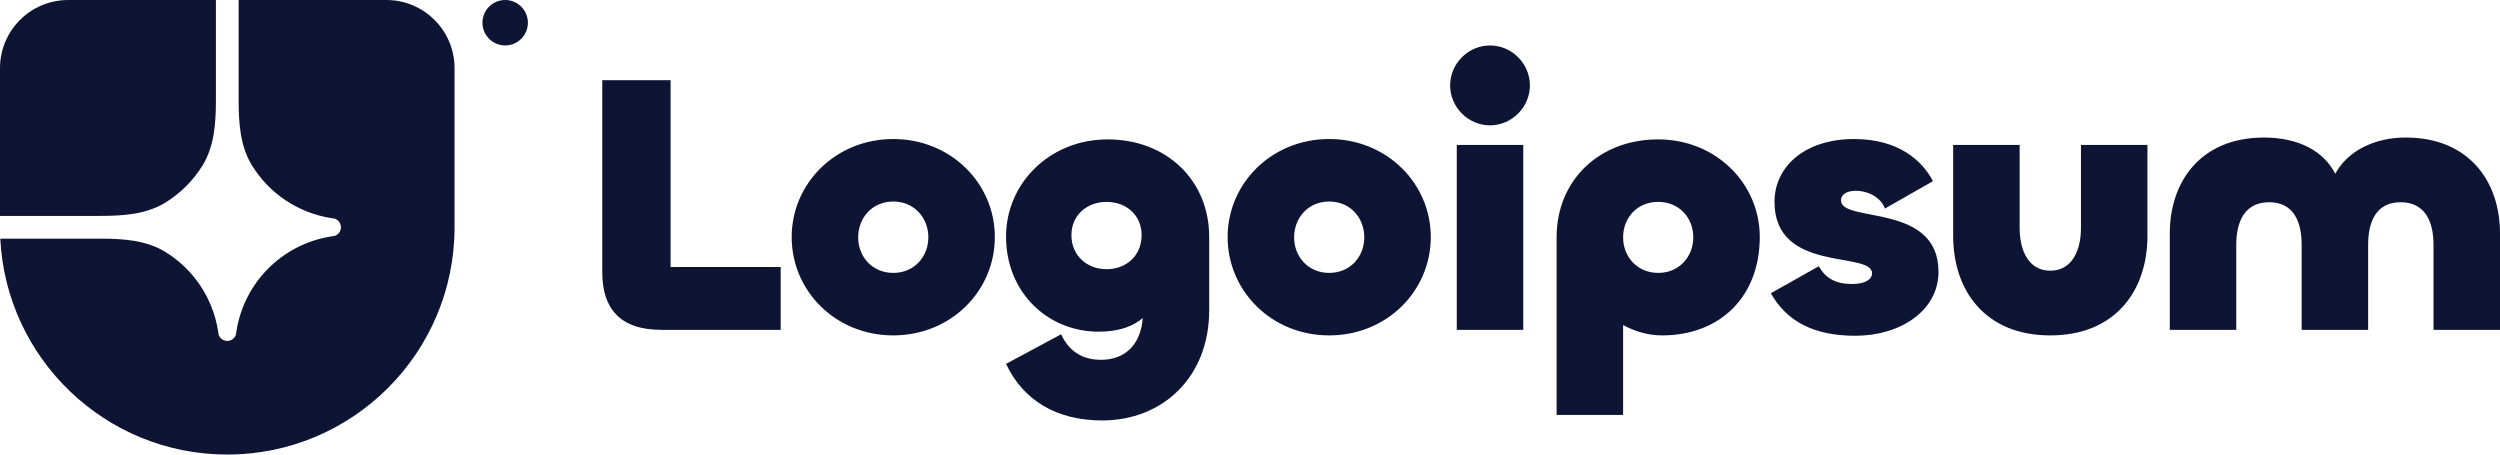
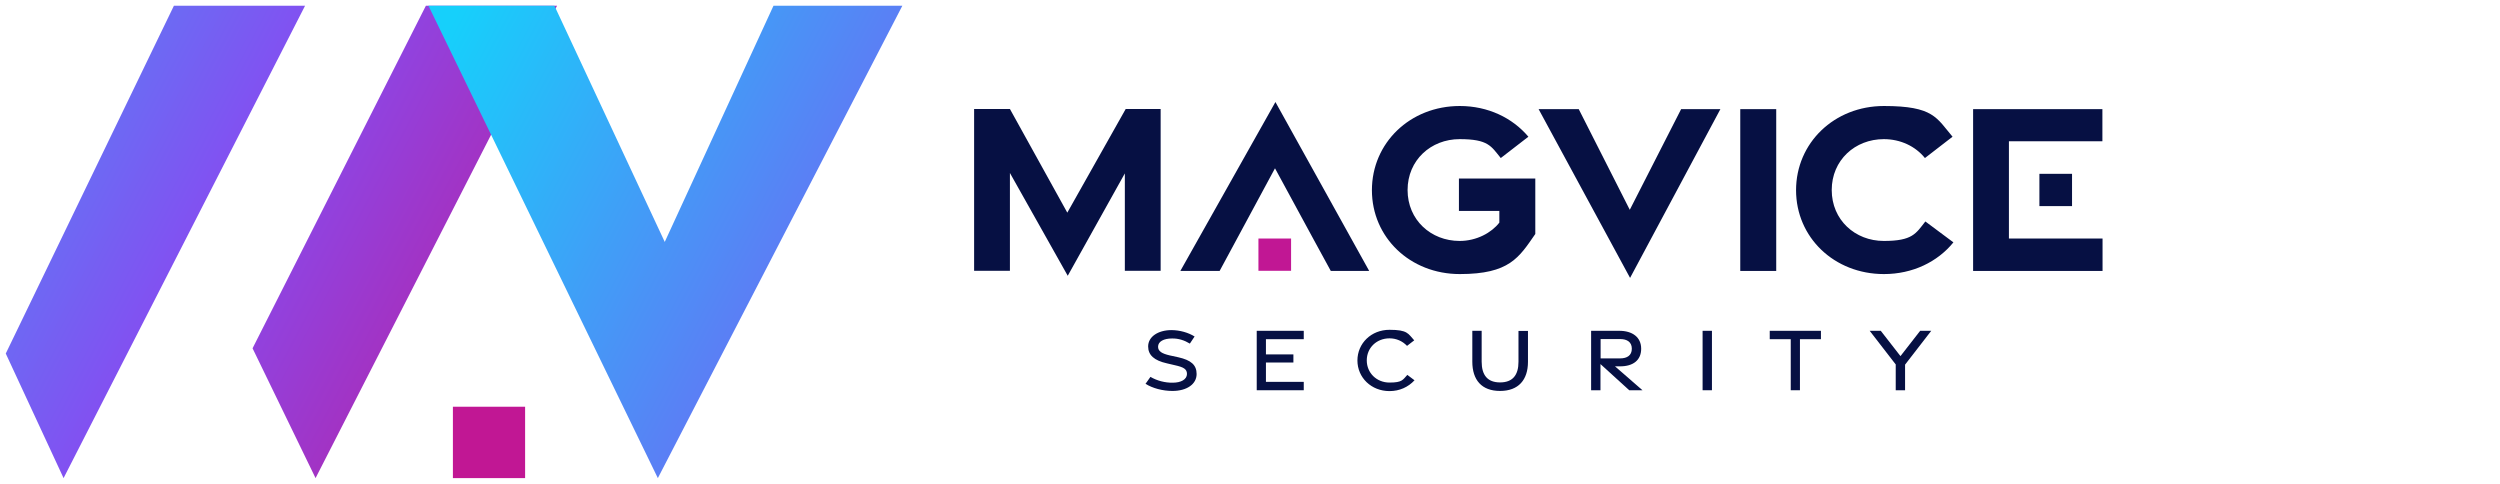
- <svg xmlns="http://www.w3.org/2000/svg" width="220" height="40" fill="none" viewBox="0 0 220 40">
-   <path fill="#0E1534" d="M20 40c11.046 0 20-8.954 20-20V6a6 6 0 0 0-6-6H21v8.774c0 2.002.122 4.076 1.172 5.78a9.999 9.999 0 0 0 6.904 4.627l.383.062a.8.8 0 0 1 0 1.514l-.383.062a10 10 0 0 0-8.257 8.257l-.062.383a.8.8 0 0 1-1.514 0l-.062-.383a10 10 0 0 0-4.627-6.904C12.85 21.122 10.776 21 8.774 21H.024C.547 31.581 9.29 40 20 40Z" />
-   <path fill="#0E1534" d="M0 19h8.774c2.002 0 4.076-.122 5.78-1.172a10.018 10.018 0 0 0 3.274-3.274C18.878 12.85 19 10.776 19 8.774V0H6a6 6 0 0 0-6 6v13ZM46.455 2a2 2 0 1 1-4 0 2 2 0 0 1 4 0ZM211.711 12.104c5.591 0 8.289 3.905 8.289 8.428v8.495h-5.851V21.54c0-2.05-.748-3.742-2.893-3.742-2.145 0-2.86 1.692-2.86 3.742v7.486h-5.851V21.54c0-2.05-.715-3.742-2.861-3.742-2.145 0-2.893 1.692-2.893 3.742v7.486h-5.85v-8.495c0-4.523 2.697-8.428 8.288-8.428 3.056 0 5.266 1.204 6.274 3.189 1.072-1.985 3.413-3.19 6.208-3.19ZM180.427 23.82c1.885 0 2.698-1.725 2.698-3.776v-7.29h5.85v8.006c0 4.784-2.795 8.755-8.548 8.755-5.754 0-8.549-3.97-8.549-8.755v-8.006h5.851v7.29c0 2.05.812 3.776 2.698 3.776ZM163.275 29.547c-3.673 0-6.046-1.269-7.444-3.742l4.226-2.376c.585 1.041 1.462 1.562 2.925 1.562 1.203 0 1.755-.423 1.755-.944 0-1.985-8.581.033-8.581-6.28 0-3.06 2.6-5.533 7.021-5.533 3.868 0 5.981 1.887 6.924 3.71l-4.226 2.408c-.357-.976-1.463-1.562-2.568-1.562-.845 0-1.3.358-1.3.846 0 2.018 8.581.163 8.581 6.281 0 3.417-3.348 5.63-7.313 5.63ZM142.833 36.512h-5.851V20.858c0-4.98 3.738-8.592 8.939-8.592 5.071 0 8.939 3.873 8.939 8.592 0 5.207-3.446 8.657-8.614 8.657-1.203 0-2.405-.358-3.413-.912v7.909Zm3.088-12.497c1.853 0 3.088-1.432 3.088-3.125 0-1.724-1.235-3.124-3.088-3.124s-3.088 1.4-3.088 3.125c0 1.692 1.235 3.124 3.088 3.124ZM131.121 11.03c-1.918 0-3.51-1.595-3.51-3.515 0-1.92 1.592-3.515 3.51-3.515 1.918 0 3.511 1.595 3.511 3.515 0 1.92-1.593 3.515-3.511 3.515Zm-2.925 1.724h5.851v16.273h-5.851V12.754ZM116.97 29.515c-5.071 0-8.939-3.905-8.939-8.657 0-4.719 3.868-8.624 8.939-8.624s8.939 3.905 8.939 8.624c0 4.752-3.868 8.657-8.939 8.657Zm0-5.5c1.853 0 3.088-1.432 3.088-3.125 0-1.724-1.235-3.156-3.088-3.156s-3.088 1.432-3.088 3.156c0 1.693 1.235 3.125 3.088 3.125ZM96.983 37c-4.03 0-6.956-1.79-8.451-4.98l4.843-2.603c.52 1.107 1.495 2.246 3.51 2.246 2.114 0 3.511-1.335 3.674-3.678-.78.684-2.016 1.204-3.868 1.204-4.519 0-8.16-3.482-8.16-8.364 0-4.718 3.869-8.559 8.94-8.559 5.201 0 8.939 3.613 8.939 8.592v6.444c0 5.858-4.064 9.698-9.427 9.698Zm.39-13.31c1.755 0 3.088-1.205 3.088-2.995 0-1.757-1.332-2.929-3.088-2.929-1.723 0-3.088 1.172-3.088 2.93 0 1.79 1.365 2.993 3.088 2.993ZM78.607 29.515c-5.071 0-8.94-3.905-8.94-8.657 0-4.719 3.869-8.624 8.94-8.624 5.07 0 8.939 3.905 8.939 8.624 0 4.752-3.869 8.657-8.94 8.657Zm0-5.5c1.853 0 3.088-1.432 3.088-3.125 0-1.724-1.235-3.156-3.088-3.156s-3.088 1.432-3.088 3.156c0 1.693 1.235 3.125 3.088 3.125ZM59.013 7.06v16.434H68.7v5.533H58.2c-3.705 0-5.2-1.953-5.2-5.045V7.06h6.013Z" />
+ <svg xmlns="http://www.w3.org/2000/svg" width="217" height="42" viewBox="0 0 217 42" fill="none">
+   <path d="M99.422 33.33L99.859 32.712C100.421 33.046 101.132 33.231 101.794 33.218C102.518 33.218 103.017 32.935 103.03 32.466C103.03 32.034 102.743 31.873 101.981 31.701L101.294 31.54C100.183 31.293 99.659 30.824 99.659 30.071C99.659 29.232 100.508 28.664 101.656 28.652C102.418 28.652 103.155 28.874 103.691 29.207L103.279 29.825C102.817 29.541 102.293 29.368 101.731 29.38C101.02 29.38 100.52 29.639 100.52 30.096C100.52 30.491 100.845 30.688 101.532 30.849L102.268 31.009C103.379 31.256 103.866 31.676 103.866 32.466C103.866 33.342 103.017 33.934 101.769 33.934C100.92 33.934 100.046 33.7 99.434 33.317L99.422 33.33Z" fill="#061043" />
+   <path d="M109.084 28.714H113.166V29.442H109.883V30.762H112.267V31.466H109.883V33.145H113.166V33.873H109.084V28.714Z" fill="#061043" />
+   <path d="M117.824 31.293C117.824 29.8 119.023 28.627 120.608 28.627C122.194 28.627 122.218 28.961 122.755 29.541L122.131 30.022C121.732 29.602 121.195 29.368 120.608 29.368C119.497 29.368 118.636 30.182 118.636 31.281C118.636 32.379 119.497 33.206 120.608 33.206C121.719 33.206 121.757 32.972 122.156 32.54L122.78 33.009C122.231 33.601 121.482 33.947 120.608 33.947C119.035 33.947 117.824 32.787 117.824 31.281V31.293Z" fill="#061043" />
+   <path d="M127.797 31.392V28.714H128.608V31.392C128.608 32.552 129.108 33.194 130.206 33.194C131.305 33.194 131.804 32.552 131.804 31.404V28.726H132.628V31.404C132.628 32.972 131.804 33.934 130.206 33.934C128.608 33.934 127.797 32.984 127.797 31.392Z" fill="#061043" />
+   <path d="M141.418 33.873L138.921 31.602V33.873H138.109V28.714H140.556C141.692 28.714 142.454 29.269 142.454 30.269C142.454 31.268 141.755 31.799 140.619 31.799H140.182L142.566 33.873H141.418ZM138.933 31.108H140.631C141.23 31.108 141.642 30.849 141.642 30.269C141.642 29.689 141.23 29.43 140.631 29.43H138.933V31.096V31.108Z" fill="#061043" />
+   <path d="M147.785 28.714H148.597V33.873H147.785V28.714Z" fill="#061043" />
+   <path d="M155.436 29.442H153.613V28.714H158.057V29.442H156.235V33.873H155.436V29.442Z" fill="#061043" />
+   <path d="M164.561 31.651L162.289 28.714H163.25L164.961 30.911L166.671 28.714H167.632L165.36 31.651V33.873H164.549V31.651H164.561Z" fill="#061043" />
+   <path d="M45.579 35.304H39.312V41.5H45.579V35.304Z" fill="#C11794" />
+   <path d="M48.35 0.5H36.965L21.922 30.232L27.39 41.5L48.35 0.5Z" fill="url(#paint0_linear_4145_6983)" />
+   <path d="M26.479 0.5H15.094L0.5 30.688L5.518 41.5L26.479 0.5Z" fill="url(#paint1_linear_4145_6983)" />
+   <path d="M78.323 0.5H67.138L57.7 21L48.125 0.5H37.19L57.101 41.5L78.323 0.5Z" fill="url(#paint2_linear_4145_6983)" />
+   <path d="M87.661 15.027V23.505H84.553V9.46H87.661L92.642 18.458L97.711 9.46H100.744V23.505H97.636V15.051L92.68 23.937L87.661 15.014V15.027Z" fill="#061043" />
+   <path d="M133.563 9.473H137.034L141.465 18.211L145.922 9.473H149.33L141.49 24.122L133.551 9.473H133.563Z" fill="#061043" />
+   <path d="M151.055 9.473H154.176V23.518H151.055V9.473Z" fill="#061043" />
+   <path d="M155.898 16.508C155.898 12.41 159.207 9.201 163.526 9.201C167.845 9.201 168.095 10.238 169.481 11.867L167.084 13.718C166.26 12.694 164.962 12.077 163.514 12.077C161.017 12.077 158.994 13.903 158.994 16.495C158.994 19.087 161.017 20.914 163.514 20.914C166.01 20.914 166.297 20.272 167.121 19.223L169.556 21.037C168.182 22.728 166.023 23.789 163.526 23.789C159.207 23.789 155.898 20.605 155.898 16.508Z" fill="#061043" />
+   <path d="M126.635 15.508V18.309H130.143V19.322C129.468 20.198 128.17 20.914 126.697 20.914C124.2 20.914 122.178 19.087 122.178 16.495C122.178 13.903 124.2 12.077 126.697 12.077C129.194 12.077 129.431 12.694 130.267 13.718L132.664 11.867C131.279 10.226 129.156 9.201 126.71 9.201C122.39 9.201 119.082 12.41 119.082 16.508C119.082 20.605 122.39 23.789 126.71 23.789C131.029 23.789 131.853 22.345 133.264 20.309V15.495H126.635V15.508Z" fill="#061043" />
+   <path d="M110.707 8.855L102.455 23.518H105.863L110.669 14.607L114.065 20.864L115.513 23.518H118.846L110.707 8.855Z" fill="#061043" />
+   <path d="M112.066 20.704H109.232V23.505H112.066V20.704Z" fill="#C11794" />
+   <path d="M174.374 17.445V14.73V12.262H182.488V9.473H171.266V23.518H182.501V20.704H174.374V17.445Z" fill="#061043" />
+   <path d="M179.853 15.088H177.02V17.89H179.853V15.088Z" fill="#061043" />
+   <defs>
+     <linearGradient id="paint0_linear_4145_6983" x1="54.979" y1="29.837" x2="-26.424" y2="-13.185" gradientUnits="userSpaceOnUse">
+       <stop stop-color="#C11794" />
+       <stop offset="0.4" stop-color="#854DF1" />
+       <stop offset="1" stop-color="#16D0FB" />
+     </linearGradient>
+     <linearGradient id="paint1_linear_4145_6983" x1="50.285" y1="38.711" x2="-31.117" y2="-4.311" gradientUnits="userSpaceOnUse">
+       <stop stop-color="#C11794" />
+       <stop offset="0.4" stop-color="#854DF1" />
+       <stop offset="1" stop-color="#16D0FB" />
+     </linearGradient>
+     <linearGradient id="paint2_linear_4145_6983" x1="119.195" y1="47.585" x2="37.792" y2="4.563" gradientUnits="userSpaceOnUse">
+       <stop stop-color="#C11794" />
+       <stop offset="0.4" stop-color="#854DF1" />
+       <stop offset="1" stop-color="#16D0FB" />
+     </linearGradient>
+   </defs>
</svg>
